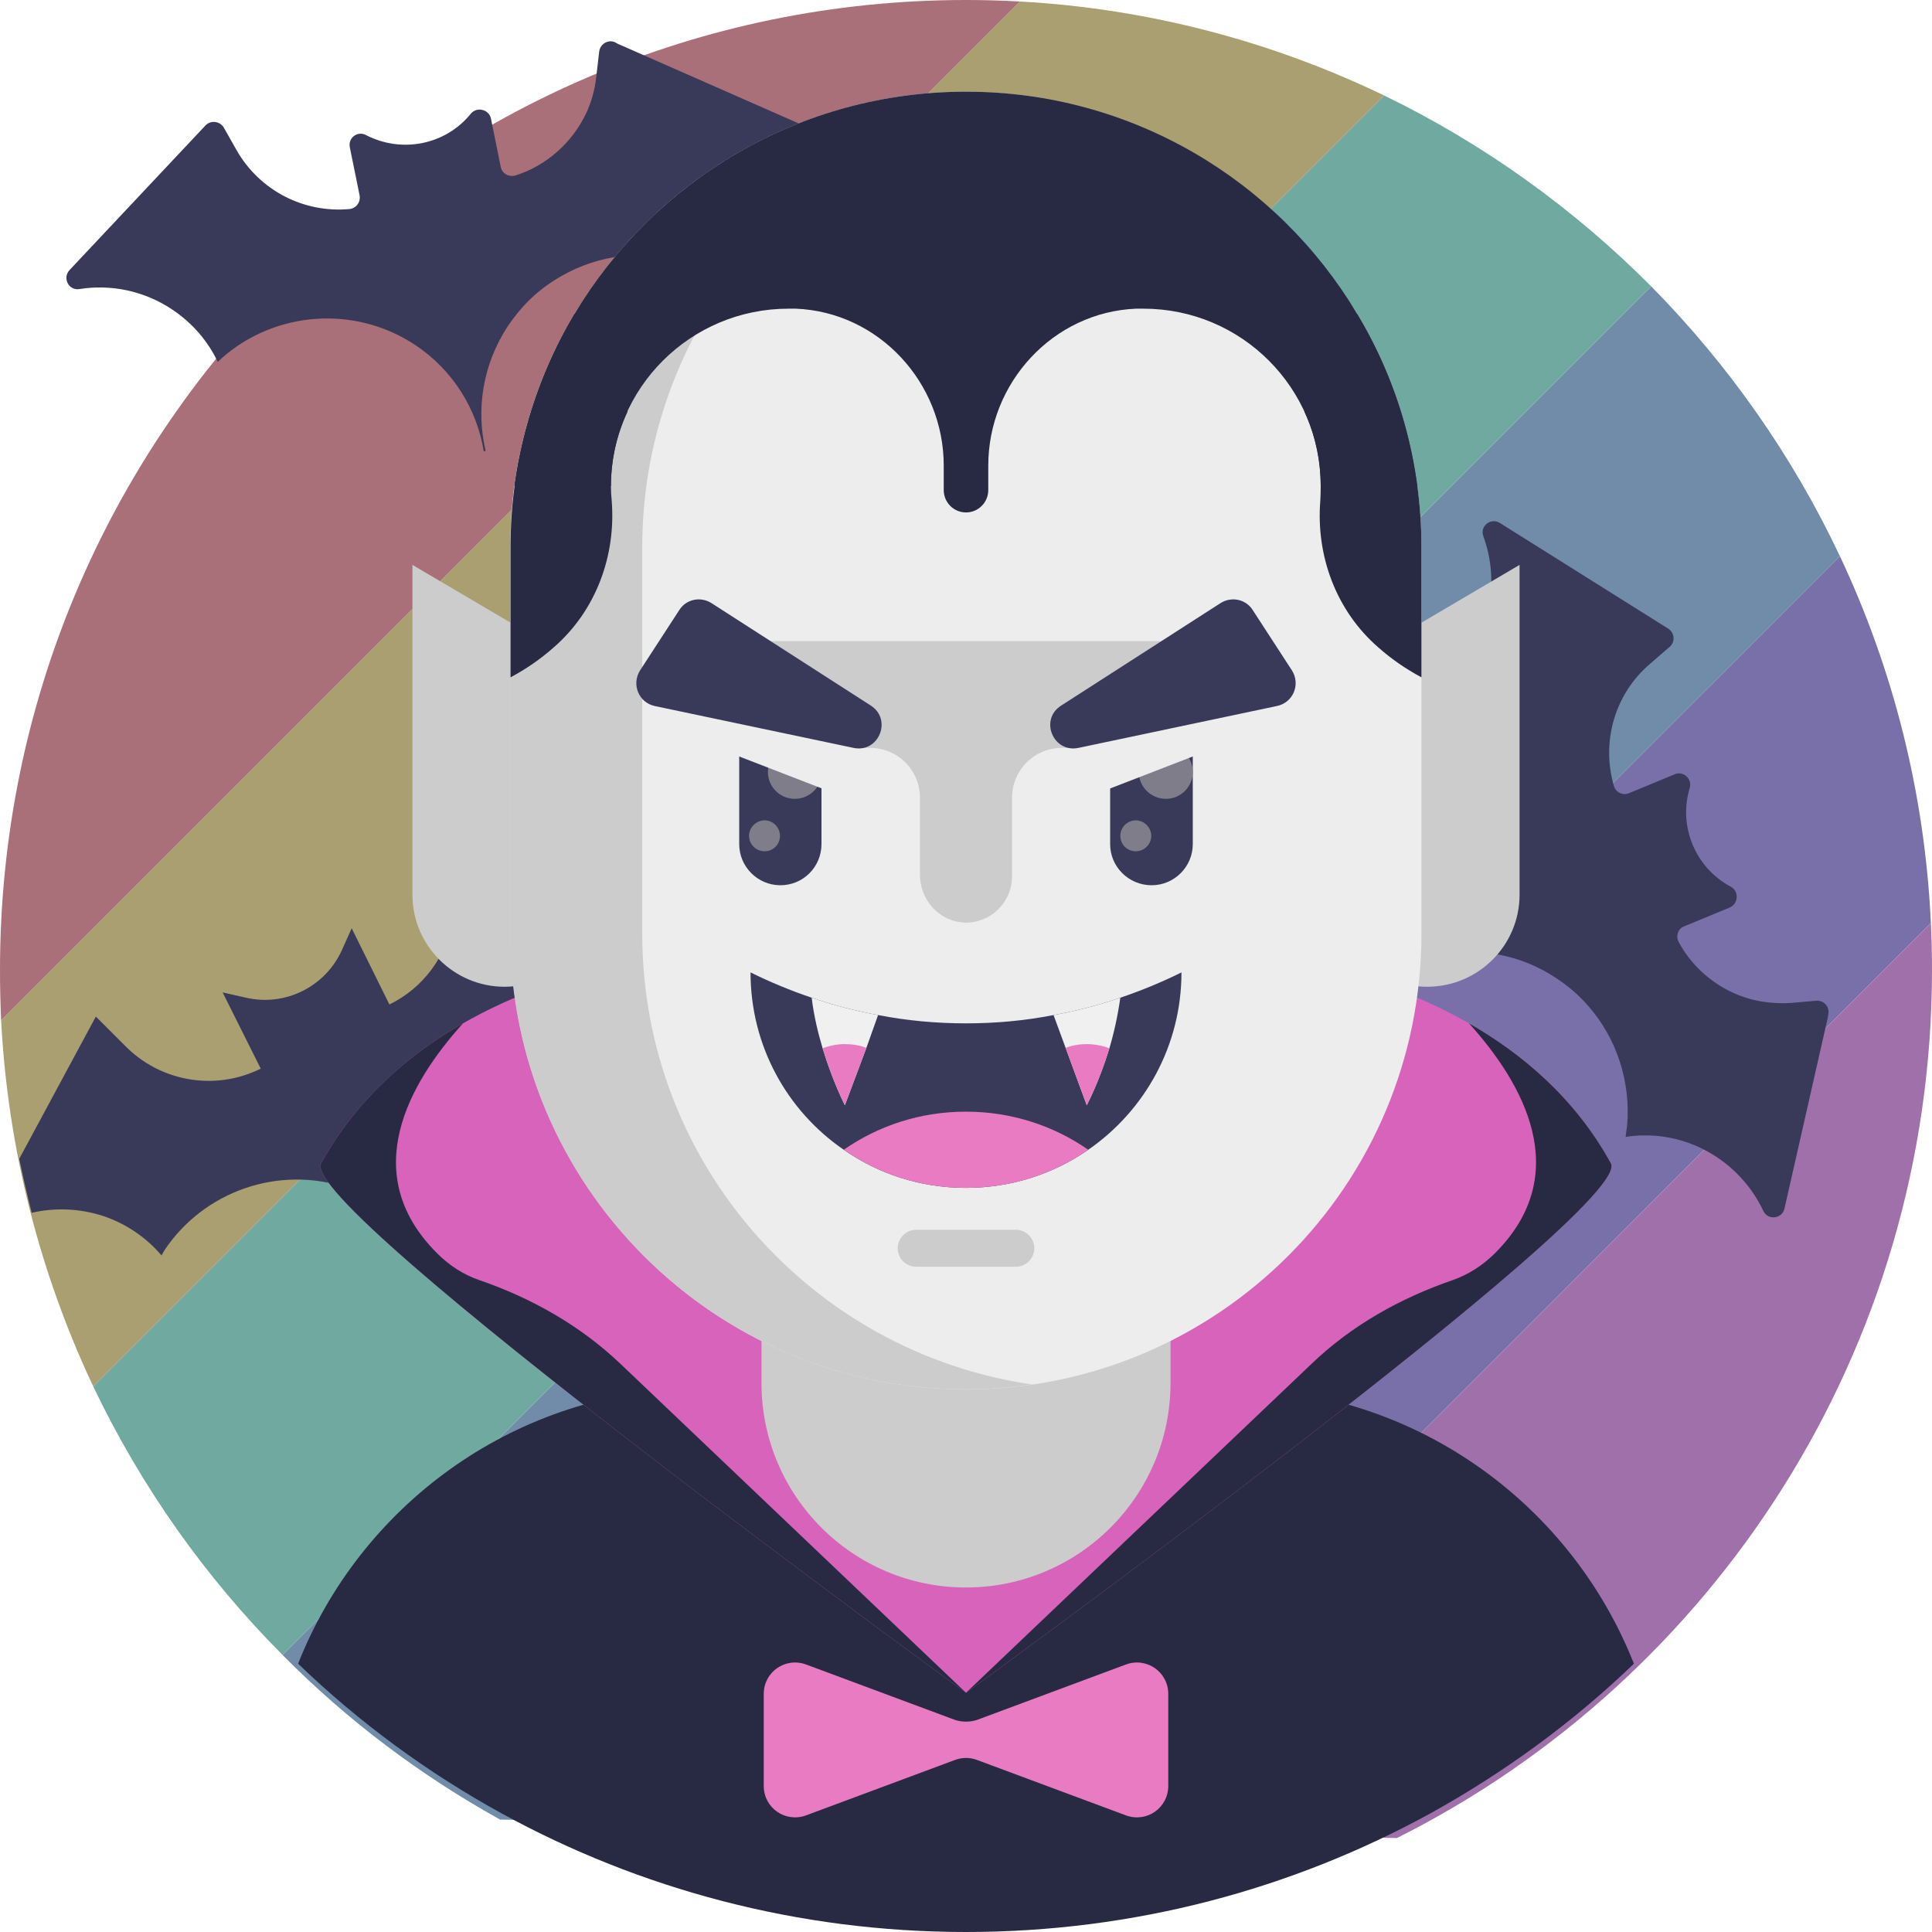
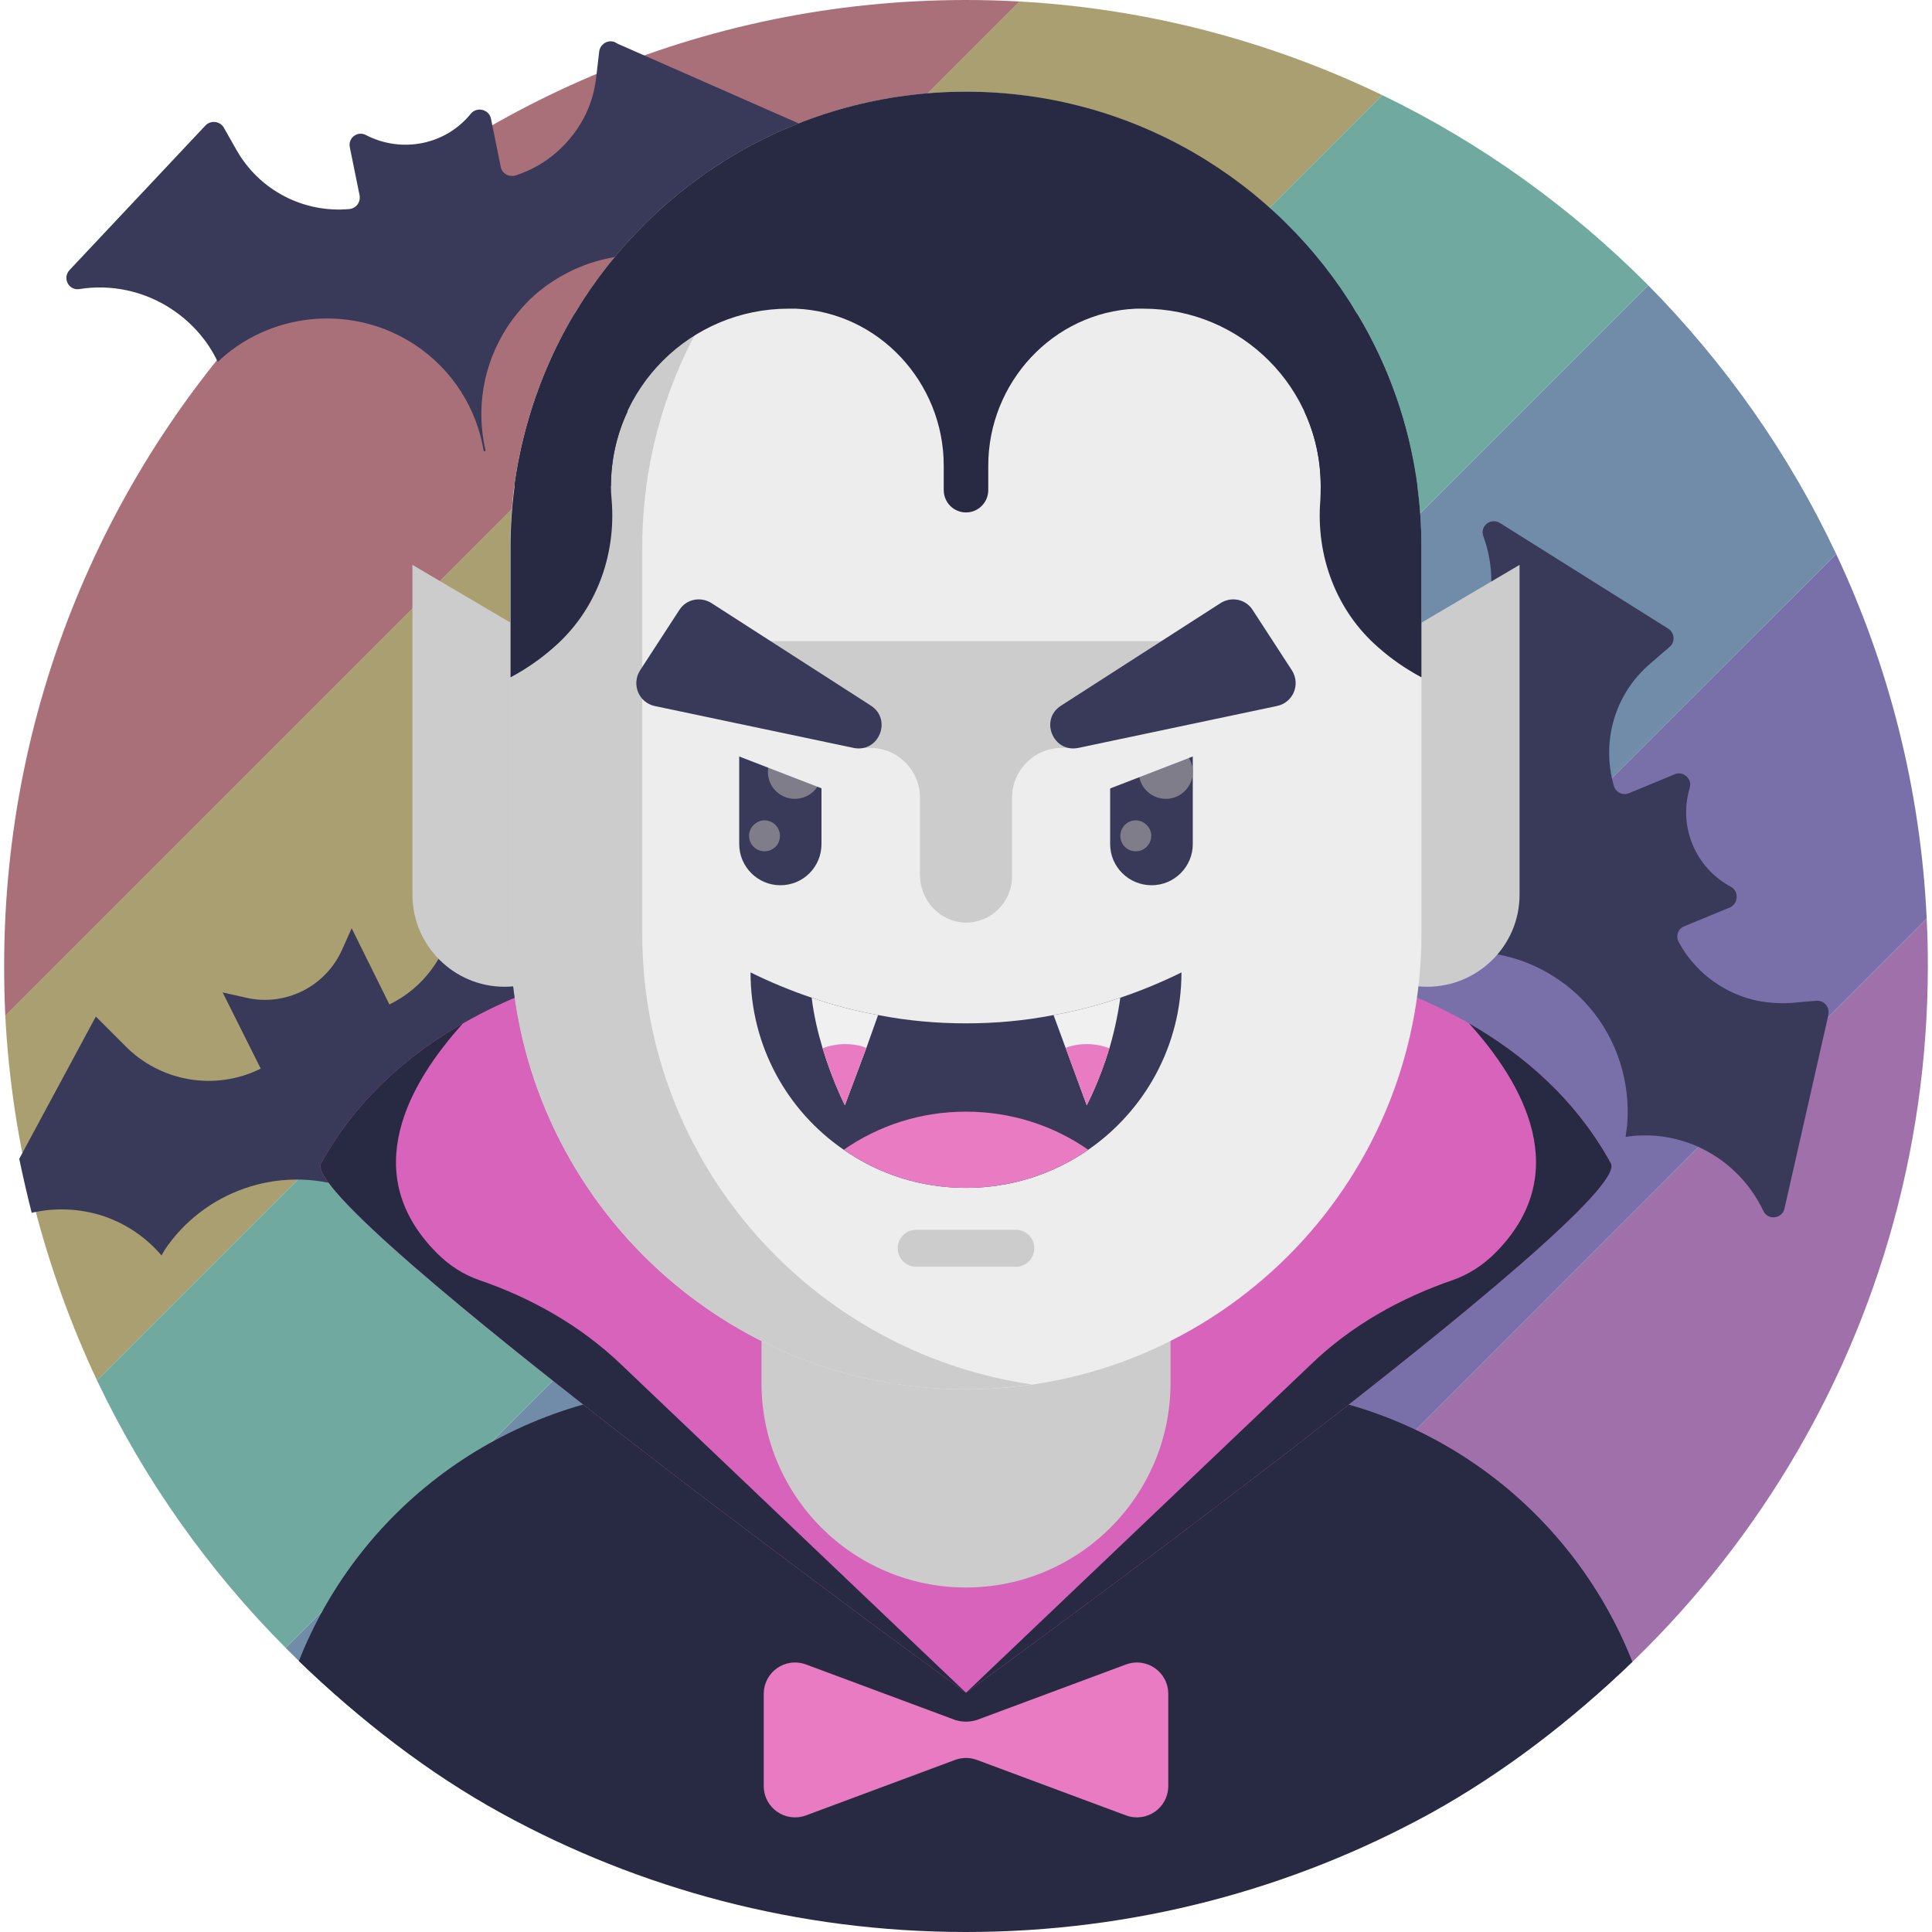
- <svg xmlns="http://www.w3.org/2000/svg" version="1.2" viewBox="0 0 512 512" width="180" height="180">
+ <svg xmlns="http://www.w3.org/2000/svg" version="1.2" viewBox="0 0 512 512" width="512" height="512">
  <style>
		.s0 { fill: #9f70a9 } 
		.s1 { fill: #7970a9 } 
		.s2 { fill: #708ca9 } 
		.s3 { fill: #70a99f } 
		.s4 { fill: #a99f70 } 
		.s5 { fill: #a97079 } 
		.s6 { fill: #393a59 } 
		.s7 { fill: #282942 } 
		.s8 { fill: #d863bb } 
		.s9 { fill: #cccccc } 
		.s10 { fill: #ededed } 
		.s11 { fill: #7f7d89 } 
		.s12 { fill: #e87bc2 } 
		.s13 { fill: #f0f0f0 } 
	</style>
  <g id="Layer 1">
-     <path fill-rule="evenodd" class="s0" d="m511.7 244.6q0.3 6.2 0.3 12.4c0 100.7-57.8 188-141.8 230.1l-98.9-2z" />
-     <path fill-rule="evenodd" class="s1" d="m487.6 147.4c14 29.7 22.5 62.6 24.1 97.2l-240.4 240.5-119-2.5z" />
-     <path fill-rule="evenodd" class="s2" d="m437.6 75.9c20.4 20.7 37.4 44.8 50 71.5l-335.3 335.2-19.6-0.4v0.1c-21.3-11.8-40.8-26.5-57.8-43.7z" />
-     <path fill-rule="evenodd" class="s3" d="m366.8 25.3c26.4 12.8 50.3 30 70.8 50.6l-362.7 362.7c-20.5-20.6-37.5-44.6-50.2-71.2z" />
-     <path fill-rule="evenodd" class="s4" d="m270.3 0.4c34.4 1.9 67 10.7 96.5 24.9l-342.1 342.1c-14-29.7-22.6-62.5-24.4-97z" />
-     <path fill-rule="evenodd" class="s5" d="m0.3 270.4q-0.3-6.7-0.3-13.4c0-141.8 114.7-257 256-257q7.2 0 14.3 0.4z" />
+     <path fill-rule="evenodd" class="s0" d="m510.6 243.5q0.3 6.2 0.3 12.4c0 100.3-57.6 187.2-141.2 229.1l-98.5-2z" />
+     <path fill-rule="evenodd" class="s1" d="m486.6 146.8c13.9 29.5 22.4 62.3 24 96.7l-239.4 239.5-118.5-2.5z" />
+     <path fill-rule="evenodd" class="s2" d="m436.8 75.6c20.3 20.6 37.3 44.6 49.8 71.2l-333.9 333.7-19.5-0.4v0.1c-21.2-11.7-40.6-26.4-57.5-43.5z" />
+     <path fill-rule="evenodd" class="s3" d="m366.3 25.2c26.3 12.7 50.1 29.9 70.5 50.4l-361.1 361.1c-20.4-20.5-37.4-44.4-50-70.9z" />
+     <path fill-rule="evenodd" class="s4" d="m270.2 0.4c34.3 1.9 66.8 10.7 96.1 24.8l-340.6 340.6c-13.9-29.6-22.5-62.2-24.3-96.6z" />
+     <path fill-rule="evenodd" class="s5" d="m1.4 269.2q-0.3-6.6-0.3-13.3c0-141.2 114.2-255.9 254.9-255.9q7.2 0 14.2 0.4z" />
    <g>
      <path class="s6" d="m186.2 233.6c-12 2.2-22.5 10.7-26.6 23-1.5 4.6-2.1 9.2-1.7 13.7q0.2 2.4 0.7 4.8-0.8-0.1-1.6-0.1-0.7-0.1-1.4-0.1c-11.6-0.3-22.8 4.2-30.8 12.3-2.7 2.7-5.1 5.7-7 9.1-1.3 2.3-2.4 4.7-3.2 7.3-3.9 11.6-2.5 23.6 2.9 33.5l-0.5 0.2c-4.7-10.2-13.4-18.6-24.9-22.5-18.5-6.2-38.2 1.1-48.5 16.5q-0.4 0.7-0.8 1.4c-4-4.7-9.2-8.3-15.3-10.4-6.4-2.1-13-2.3-19.1-0.9q-1.8-7.1-3.3-14.3l20.3-37.7 7.7 7.7c9.4 9.6 23.9 12.1 36 6.1l-10.1-20.2 6.2 1.4c10.4 2.4 21-2.9 25.4-12.6l2.6-5.8 10 20.2c9-4.4 15-12.7 16.8-22.2 0.6-3.3 0.7-6.7 0.2-10.2l-1.6-10.8 4.8 0.8z" />
      <path class="s6" d="m472.9 320.3c-0.6 2.7-4.4 3.2-5.6 0.6-3.6-7.6-9.9-13.9-18.2-17.4-4.4-1.8-9-2.7-13.5-2.6q-2.5 0-4.8 0.4 0.1-0.8 0.2-1.6 0.1-0.7 0.2-1.4c1-11.5-2.7-23-10.2-31.6-2.5-2.9-5.4-5.4-8.6-7.5q-3.3-2.2-7.1-3.8c-11.2-4.6-23.3-4-33.6 0.6l-0.2-0.4c10.6-4 19.5-12.1 24.2-23.4 7.4-18 1.5-38.1-13.2-49.4q-0.6-0.5-1.3-1c4.9-3.6 8.9-8.6 11.4-14.6 3.4-8.3 3.4-17.2 0.5-25.1-1-2.7 2-5 4.4-3.5l44.6 28c1.7 1.1 1.9 3.5 0.4 4.8l-5.2 4.5c-9.4 8-13 20.7-9.6 32.4 0.5 1.7 2.4 2.6 4 1.9l12.1-5c2.3-1 4.7 1.2 4 3.6-3.1 10.2 1.5 21.2 10.9 26.2 2.2 1.2 2 4.5-0.3 5.5l-12.1 5c-1.6 0.6-2.3 2.6-1.4 4.2 4.1 7.6 11.3 13.1 19.5 15.2 3.2 0.8 6.7 1.1 10.1 0.9l6.9-0.6c2-0.1 3.6 1.7 3.1 3.7l-0.1 0.7z" />
      <path class="s6" d="m211.2 32.5c2.6 1.2 2.3 5-0.5 5.7-8.1 2-15.5 6.9-20.5 14.5-2.6 4-4.4 8.3-5.2 12.7q-0.4 2.4-0.5 4.8-0.8-0.3-1.6-0.5-0.6-0.2-1.3-0.4c-11.1-3.3-23-1.8-32.9 3.9-3.3 1.9-6.4 4.2-9.1 7q-2.7 2.8-5 6.2c-6.7 10.2-8.5 22.1-5.9 33.1l-0.5 0.1c-1.8-11.1-8.1-21.5-18.2-28.2-16.2-10.7-37.2-8.8-51.1 3.4q-0.6 0.6-1.2 1.1c-2.6-5.5-6.7-10.3-12.1-13.9-7.5-5-16.3-6.7-24.5-5.4-2.9 0.5-4.6-2.9-2.7-5l36.1-38.4c1.4-1.4 3.8-1.1 4.8 0.6l3.4 6c6.1 10.7 17.8 16.7 29.9 15.6 1.8-0.2 3-1.8 2.7-3.6l-2.6-12.8c-0.5-2.5 2.1-4.4 4.3-3.2 9.5 4.9 21.1 2.6 27.8-5.7 1.6-1.9 4.8-1.1 5.3 1.3l2.6 12.8c0.3 1.8 2.2 2.8 3.9 2.3 8.2-2.6 14.9-8.6 18.6-16.2 1.5-3.1 2.4-6.4 2.8-9.8l0.8-6.9c0.3-2 2.4-3.2 4.2-2.4l0.7 0.4z" />
    </g>
-     <path class="s7" d="m433 440.9c-16.1 15.5-34.3 28.8-54 39.7-36.5 20-78.4 31.4-123 31.4-44.6 0-86.5-11.4-123-31.4-19.7-10.8-37.9-24.2-54-39.7 16.4-41.5 56.2-71.3 103.2-73q2 0 4.1 0h139.3q2.1 0 4.2 0c47 1.7 86.8 31.5 103.2 73z" />
+     <path fill-rule="evenodd" class="s7" d="m432.6 440.4c-16.1 15.5-33.9 29.3-53.6 40.2-36.5 20-78.4 31.4-123 31.4-44.6 0-86.5-11.4-123-31.4-19.7-10.8-37.7-24.9-53.8-40.4 16.4-41.5 56-70.6 103-72.3q2 0 4.1 0h139.3q2.1 0 4.2 0c47 1.7 86.4 31 102.8 72.5z" />
    <path class="s8" d="m256 448.6c0 0 177.3-128.7 170.9-140.3-9.5-17.3-23.6-29.1-37.6-37.1-23.4-13.4-46.4-16.2-46.4-16.2l-141.1 119.8z" />
    <path class="s7" d="m256 448.6c0 0 177.3-128.7 170.9-140.3-9.5-17.3-23.6-29.1-37.6-37.1 14.3 15.8 28 39.8 6.9 60.9-3.4 3.4-7.2 5.7-11.1 7.1-14 4.8-27 12.1-37.6 22.3z" />
    <path class="s8" d="m256 448.6c0 0-177.3-128.7-170.9-140.3 9.5-17.3 23.6-29.1 37.6-37.1 23.4-13.4 46.4-16.2 46.4-16.2z" />
    <g>
      <path class="s9" d="m402.7 149.7l-48.9 28.8v58.6c0 13.5 11 24.4 24.4 24.4 13.5 0 24.5-10.9 24.5-24.4z" />
      <path class="s9" d="m109.3 149.7l48.9 28.8v58.6c0 13.5-11 24.4-24.5 24.4-13.4 0-24.4-10.9-24.4-24.4z" />
      <path class="s9" d="m310.2 308.2v58.3c0 29.9-24.3 54.2-54.2 54.2-30 0-54.2-24.3-54.2-54.2v-58.3z" />
    </g>
    <path class="s10" d="m376.7 145.1v102.3c0 33.4-13.5 63.6-35.3 85.4-21.9 21.9-52.1 35.4-85.4 35.4-66.7 0-120.7-54.1-120.7-120.8v-102.3q0-8.3 1-16.3c2.3-16.5 7.8-32 16-45.7 21.1-35.2 186.3-35.2 207.3 0 8.3 13.7 13.8 29.2 16 45.7q1.1 8 1.1 16.3z" />
    <path class="s9" d="m170.2 247.4v-102.3c0-60.8 44.9-111 103.3-119.5-5.7-0.8-11.6-1.3-17.5-1.3-66.7 0-120.8 54.1-120.8 120.8v102.3c0 66.7 54.1 120.8 120.8 120.8 5.9 0 11.8-0.5 17.5-1.3-58.4-8.5-103.3-58.7-103.3-119.5z" />
    <g>
      <path class="s6" d="m316.1 223.7v-23.2c0-6-4.9-10.9-10.9-10.9-6.1 0-11 4.9-11 10.9v23.2c0 6 4.9 10.9 11 10.9 6 0 10.9-4.9 10.9-10.9z" />
      <path class="s6" d="m195.9 200.5v23.2c0 6 4.9 10.9 10.9 10.9 6.1 0 10.9-4.9 10.9-10.9v-23.2c0-6-4.8-10.9-10.9-10.9-6 0-10.9 4.9-10.9 10.9z" />
    </g>
    <g>
      <path class="s11" d="m309 211.7c-4 0-7.2-3.2-7.2-7.1 0-4 3.2-7.2 7.2-7.2 3.9 0 7.1 3.2 7.1 7.2 0 3.9-3.2 7.1-7.1 7.1z" />
      <path class="s11" d="m210.6 211.7c-3.9 0-7.1-3.2-7.1-7.1 0-4 3.2-7.2 7.1-7.2 4 0 7.2 3.2 7.2 7.2 0 3.9-3.2 7.1-7.2 7.1z" />
      <path class="s11" d="m301 225.6c-2.3 0-4.1-1.8-4.1-4.1 0-2.2 1.8-4.1 4.1-4.1 2.2 0 4.1 1.9 4.1 4.1 0 2.3-1.9 4.1-4.1 4.1z" />
      <path class="s11" d="m202.6 225.6c-2.2 0-4.1-1.8-4.1-4.1 0-2.2 1.9-4.1 4.1-4.1 2.3 0 4.1 1.9 4.1 4.1 0 2.3-1.8 4.1-4.1 4.1z" />
    </g>
    <g>
      <path class="s7" d="m161.9 128.8q0 1.9 0.2 3.8c1.2 14.7-4.2 29.3-15.4 39-3.5 3.1-7.3 5.7-11.4 7.9v-34.4c0-22.7 6.2-43.9 17-62 6.6 7.3 11.4 16.2 14 26-2.8 6-4.4 12.7-4.4 19.7z" />
      <path class="s7" d="m376.7 145.1v34.4c-4.1-2.2-7.9-4.8-11.4-7.9-11.2-9.7-16.6-24.3-15.4-39q0.1-1.9 0.1-3.8c0-7-1.5-13.7-4.3-19.7 2.5-9.8 7.4-18.7 13.9-26 10.9 18.1 17.1 39.3 17.1 62z" />
    </g>
    <g>
      <path class="s10" d="m223.1 211l-44.2-17.1 9.8-25.4 44.2 17.1z" />
      <path class="s10" d="m279.1 185.6l44.2-17.1 9.8 25.4-44.2 17.1z" />
    </g>
    <path class="s6" d="m313.1 257.7c0 19.5-9.8 36.7-24.7 47-9.2 6.4-20.4 10.1-32.4 10.1-12.1 0-23.2-3.7-32.4-10.1-15-10.3-24.7-27.5-24.7-47q7.9 3.9 16.2 6.7 8.7 3 17.6 4.6c7.7 1.5 15.5 2.2 23.3 2.2 7.8 0 15.6-0.7 23.2-2.2q9-1.6 17.7-4.6 8.3-2.8 16.2-6.7z" />
    <path class="s12" d="m288.4 304.7c-9.2 6.4-20.4 10.1-32.4 10.1-12.1 0-23.2-3.7-32.4-10.1 9.2-6.4 20.3-10.1 32.4-10.1 12 0 23.2 3.7 32.4 10.1z" />
    <path class="s9" d="m323.3 169.9h-134.6l37.7 28.3h4.2c7.3 0 13.2 5.9 13.2 13.2v20.4c0 6.8 5.2 12.5 12 12.7 6.8 0.1 12.4-5.4 12.4-12.3v-20.8c0-7.3 5.9-13.2 13.2-13.2h4.1z" />
    <g>
      <path class="s13" d="m296.9 264.4c-0.7 4.9-1.7 9.4-2.9 13.4-2.7 8.9-6 15.1-6 15.1l-5.6-15.2-3.2-8.7q9-1.6 17.7-4.6z" />
      <path class="s13" d="m232.7 269l-3.1 8.7-5.7 15.2c0 0-3.2-6.2-5.9-15.1-1.2-4-2.3-8.5-2.9-13.4q8.7 3 17.6 4.6z" />
    </g>
    <g>
      <path class="s6" d="m169.6 177.7l10.4-16c1.8-2.9 5.6-3.7 8.5-1.9l42.3 27.2c5.7 3.7 2.1 12.6-4.6 11.2l-52.7-11.1c-4.2-0.9-6.2-5.7-3.9-9.4z" />
      <path class="s6" d="m342.4 177.7l-10.4-16c-1.8-2.9-5.6-3.7-8.5-1.9l-42.3 27.2c-5.8 3.7-2.1 12.6 4.6 11.2l52.6-11.1c4.3-0.9 6.3-5.7 4-9.4z" />
    </g>
    <path class="s9" d="m269.2 335.7h-26.4c-2.7 0-4.9-2.2-4.9-4.9 0-2.7 2.2-4.9 4.9-4.9h26.4c2.7 0 4.9 2.2 4.9 4.9 0 2.7-2.2 4.9-4.9 4.9z" />
    <g>
      <path class="s7" d="m359.6 83.1c-21-35.2-59.6-58.8-103.6-58.8-44.1 0-82.6 23.6-103.7 58.8-8.2 13.7-13.7 29.2-16 45.7h25.6c0-26 21.1-47 47.1-47q0.9 0 1.9 0c22 0.9 39.2 19.6 39.2 41.6v6.5c0 3.2 2.6 5.9 5.9 5.9 3.3 0 5.9-2.7 5.9-5.9v-6.5c0-22 17.2-40.7 39.2-41.6q1 0 1.9 0c26 0 47 21 47 47h25.6c-2.2-16.5-7.7-32-16-45.7z" />
      <path class="s7" d="m256 448.6c0 0-177.3-128.7-170.9-140.3 9.5-17.3 23.6-29.1 37.6-37.1-14.3 15.8-28 39.8-6.9 60.9 3.4 3.4 7.1 5.7 11.1 7.1 14 4.8 26.9 12.1 37.6 22.3z" />
    </g>
    <g id="Forma 1">
      <path class="s12" d="m298.4 441.1l-39.5 14.7c-1.9 0.6-3.9 0.6-5.8 0l-39.5-14.7c-5.5-2-11.2 2-11.2 7.8v24.4c0 5.8 5.7 9.8 11.2 7.8l39.5-14.7c1.9-0.7 3.9-0.7 5.8 0l39.5 14.7c5.5 2 11.2-2 11.2-7.8v-24.4c0-5.8-5.7-9.8-11.2-7.8z" />
      <path class="s12" d="m294 277.8c-2.7 8.9-6 15.1-6 15.1l-5.6-15.2c1.8-0.7 3.7-1 5.6-1 2.1 0 4.1 0.4 6 1.1z" />
      <path class="s12" d="m229.6 277.7l-5.7 15.2c0 0-3.2-6.2-5.9-15.1 1.9-0.7 3.9-1.1 5.9-1.1 2 0 3.9 0.3 5.7 1z" />
    </g>
  </g>
</svg>
